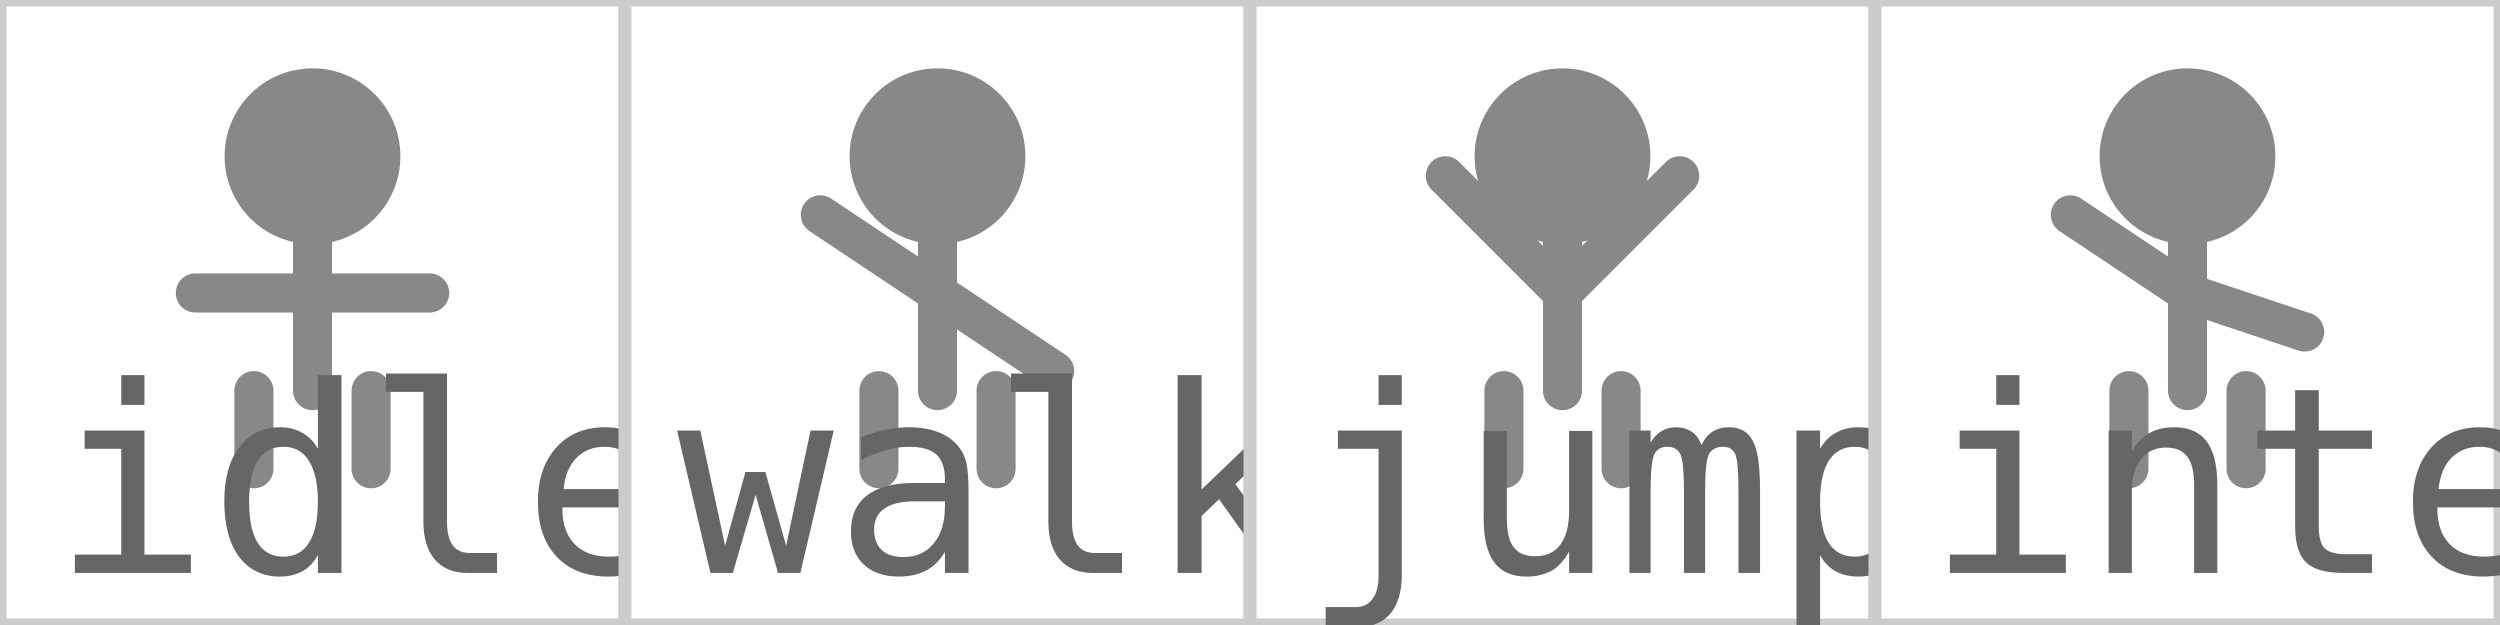
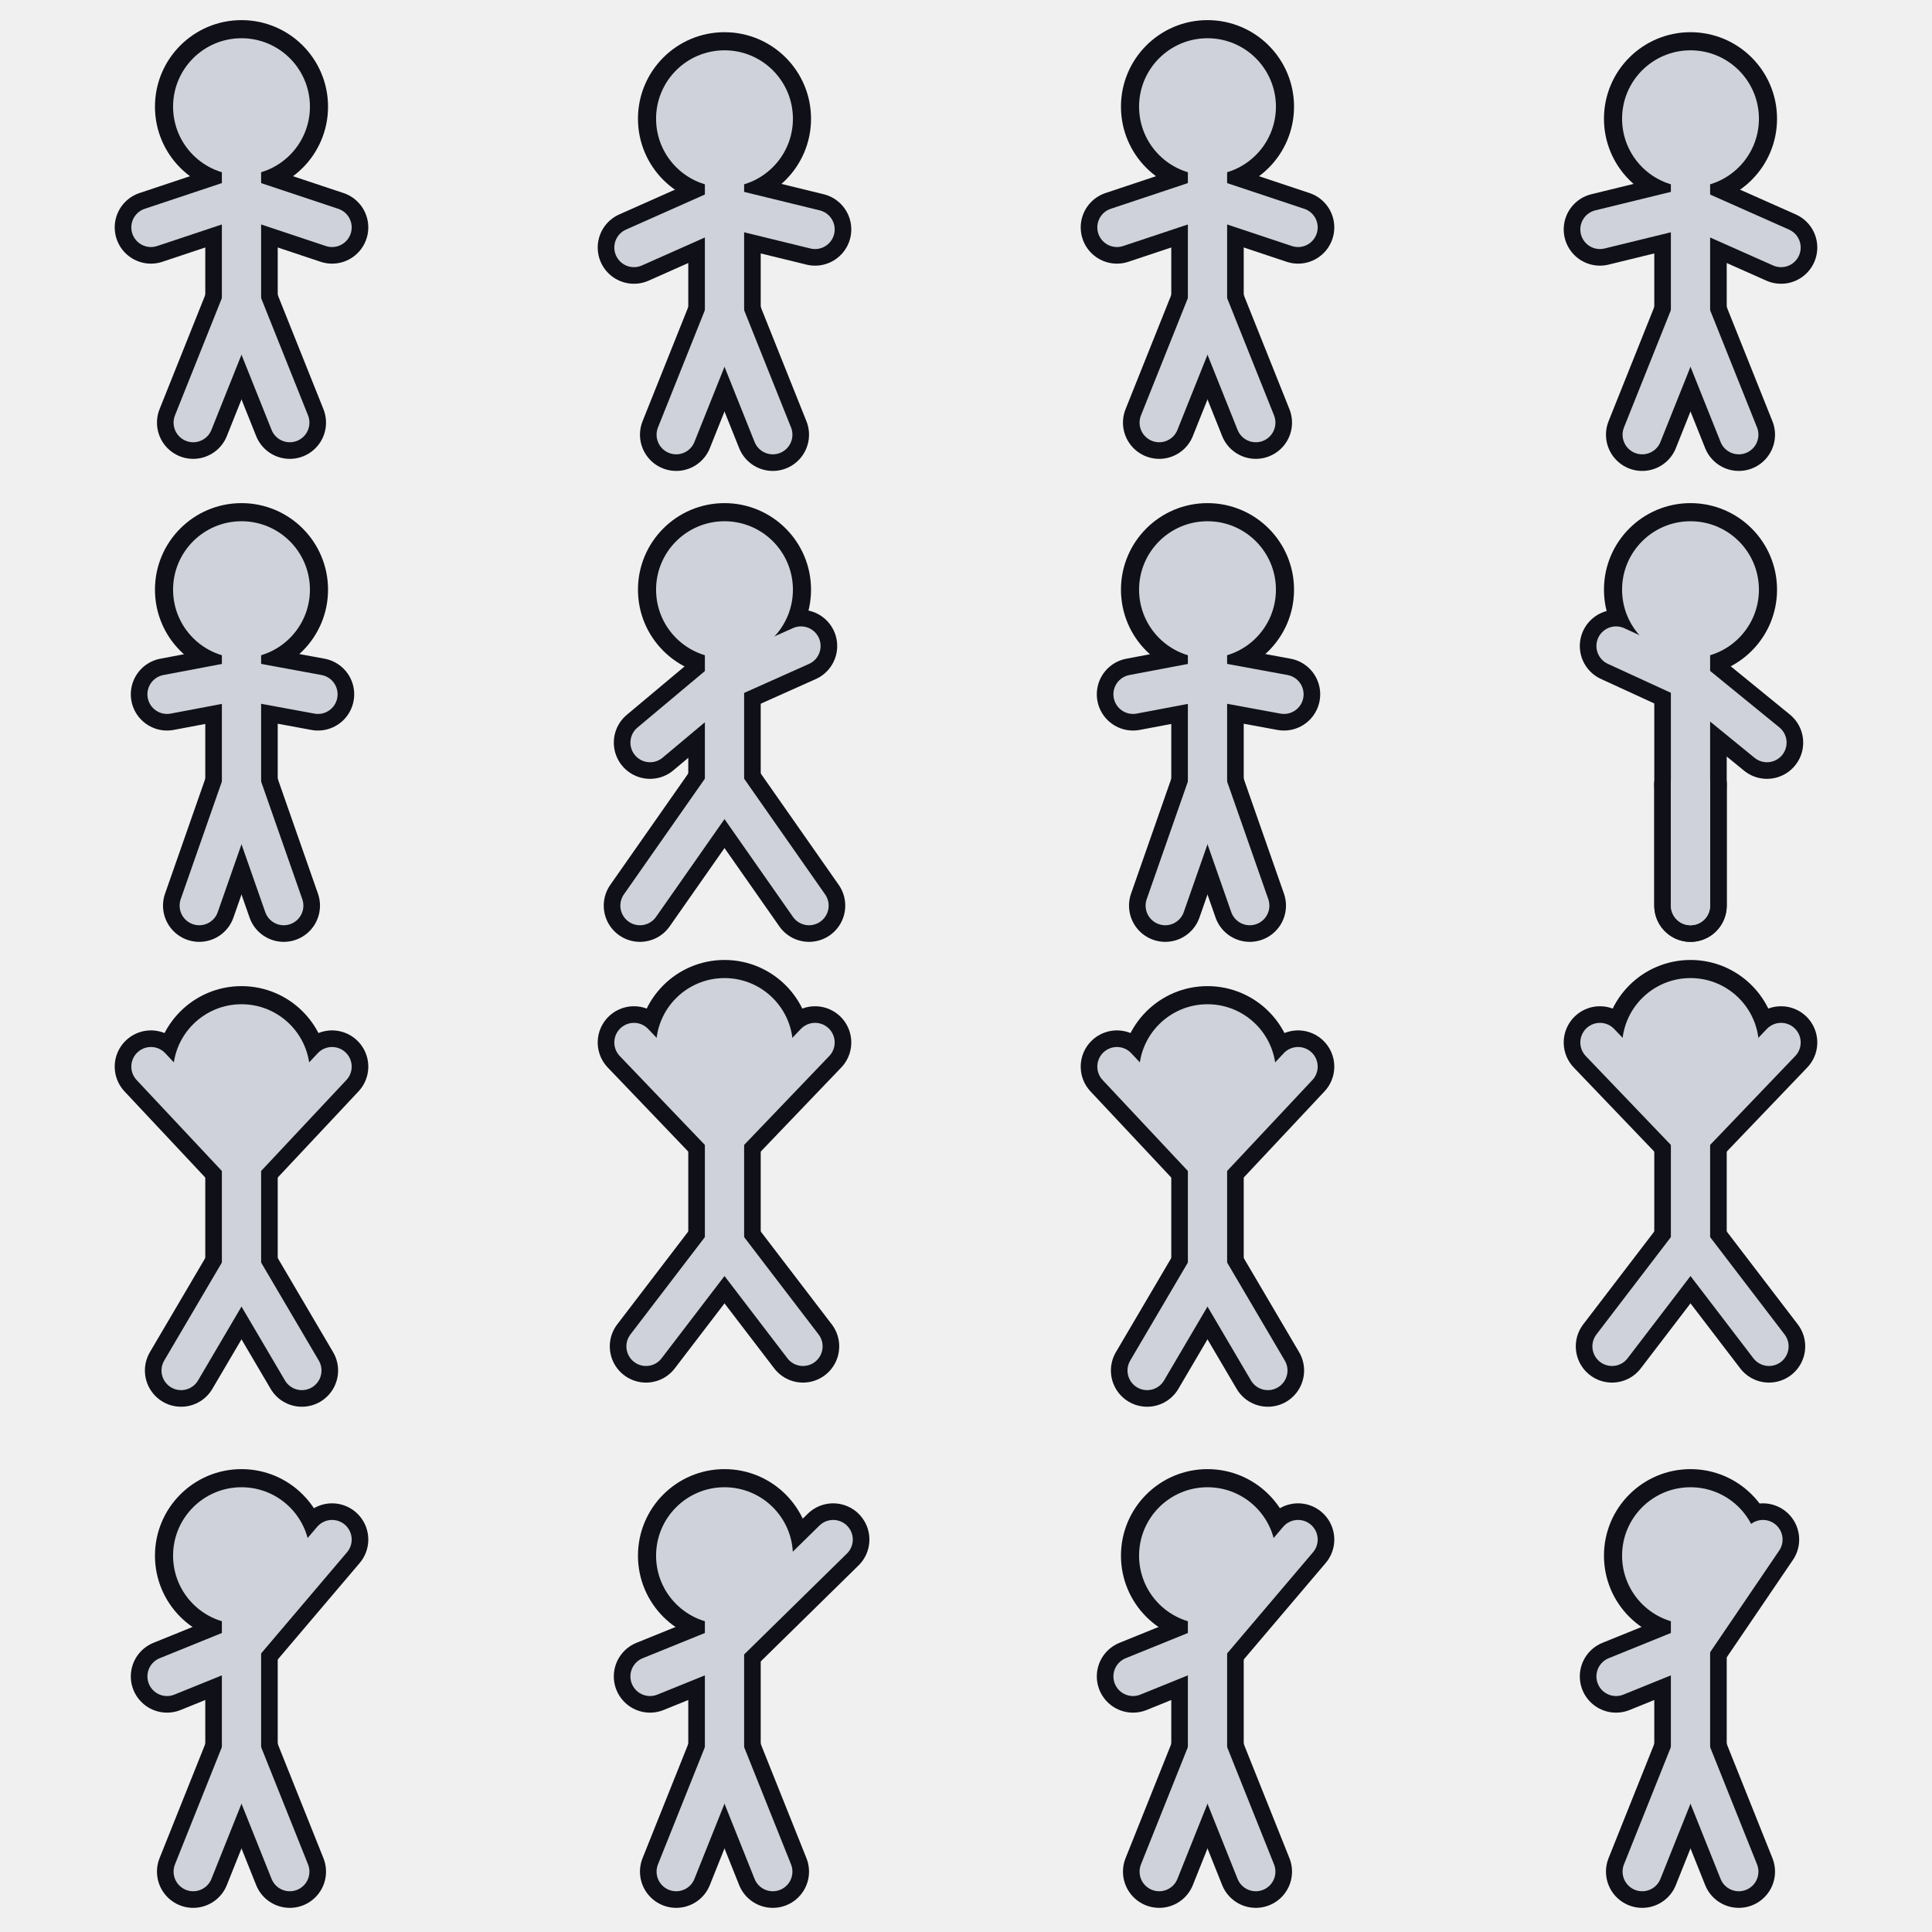
- <svg xmlns="http://www.w3.org/2000/svg" width="96" height="24" viewBox="0 0 96 24">
-   <defs>
-     <style>
-       text { font-family: monospace; font-size: 10px; fill: #666; }
-       .grid-line { stroke: #ddd; stroke-width: 0.5; }
-     </style>
-   </defs>
-   <rect width="96" height="24" fill="#f5f5f5" />
-   <line class="grid-line" x1="0" y1="0" x2="0" y2="24" />
-   <line class="grid-line" x1="24" y1="0" x2="24" y2="24" />
-   <line class="grid-line" x1="48" y1="0" x2="48" y2="24" />
-   <line class="grid-line" x1="72" y1="0" x2="72" y2="24" />
-   <line class="grid-line" x1="96" y1="0" x2="96" y2="24" />
-   <line class="grid-line" x1="0" y1="0" x2="96" y2="0" />
-   <line class="grid-line" x1="0" y1="24" x2="96" y2="24" />
-   <rect x="0" y="0" width="24" height="24" fill="white" stroke="#ccc" stroke-width="0.5" />
-   <g data-pose="idle">
-     <circle cx="12" cy="6" r="3" fill="#888" stroke="#888" stroke-width="0.75" />
-     <line x1="12" y1="9" x2="12" y2="15" stroke="#888" stroke-width="1.5" stroke-linecap="round" />
-     <line x1="7.5" y1="11.25" x2="16.5" y2="11.25" stroke="#888" stroke-width="1.5" stroke-linecap="round" />
-     <line x1="9.75" y1="15" x2="9.75" y2="18" stroke="#888" stroke-width="1.5" stroke-linecap="round" />
-     <line x1="14.25" y1="15" x2="14.25" y2="18" stroke="#888" stroke-width="1.5" stroke-linecap="round" />
-   </g>
-   <text x="2" y="22">idle</text>
-   <rect x="24" y="0" width="24" height="24" fill="white" stroke="#ccc" stroke-width="0.5" />
-   <g data-pose="walk">
-     <circle cx="36" cy="6" r="3" fill="#888" stroke="#888" stroke-width="0.75" />
-     <line x1="36" y1="9" x2="36" y2="15" stroke="#888" stroke-width="1.5" stroke-linecap="round" />
-     <line x1="31.5" y1="8.25" x2="36" y2="11.25" stroke="#888" stroke-width="1.5" stroke-linecap="round" />
-     <line x1="40.5" y1="14.25" x2="36" y2="11.25" stroke="#888" stroke-width="1.5" stroke-linecap="round" />
-     <line x1="33.75" y1="15" x2="33.75" y2="18" stroke="#888" stroke-width="1.5" stroke-linecap="round" />
-     <line x1="38.25" y1="15" x2="38.25" y2="18" stroke="#888" stroke-width="1.5" stroke-linecap="round" />
-   </g>
-   <text x="26" y="22">walk</text>
-   <rect x="48" y="0" width="24" height="24" fill="white" stroke="#ccc" stroke-width="0.5" />
-   <g data-pose="jump">
-     <circle cx="60" cy="6" r="3" fill="#888" stroke="#888" stroke-width="0.75" />
-     <line x1="60" y1="9" x2="60" y2="15" stroke="#888" stroke-width="1.5" stroke-linecap="round" />
-     <line x1="55.5" y1="6.75" x2="60" y2="11.25" stroke="#888" stroke-width="1.5" stroke-linecap="round" />
-     <line x1="64.5" y1="6.75" x2="60" y2="11.25" stroke="#888" stroke-width="1.5" stroke-linecap="round" />
-     <line x1="57.75" y1="15" x2="57.75" y2="18" stroke="#888" stroke-width="1.5" stroke-linecap="round" />
-     <line x1="62.25" y1="15" x2="62.25" y2="18" stroke="#888" stroke-width="1.5" stroke-linecap="round" />
-   </g>
-   <text x="50" y="22">jump</text>
-   <rect x="72" y="0" width="24" height="24" fill="white" stroke="#ccc" stroke-width="0.5" />
-   <g data-pose="interact">
-     <circle cx="84" cy="6" r="3" fill="#888" stroke="#888" stroke-width="0.75" />
-     <line x1="84" y1="9" x2="84" y2="15" stroke="#888" stroke-width="1.5" stroke-linecap="round" />
-     <line x1="79.5" y1="8.25" x2="84" y2="11.25" stroke="#888" stroke-width="1.5" stroke-linecap="round" />
-     <line x1="88.5" y1="12.75" x2="84" y2="11.25" stroke="#888" stroke-width="1.5" stroke-linecap="round" />
-     <line x1="81.75" y1="15" x2="81.75" y2="18" stroke="#888" stroke-width="1.5" stroke-linecap="round" />
-     <line x1="86.25" y1="15" x2="86.25" y2="18" stroke="#888" stroke-width="1.5" stroke-linecap="round" />
-   </g>
-   <text x="74" y="22">interact</text>
+ <svg xmlns="http://www.w3.org/2000/svg" width="96" height="96" viewBox="0 0 96 96">
+   <g>
+     <circle cx="12.0" cy="5.3" r="4.3" fill="#101018" />
+     <line x1="12.0" y1="8.3" x2="12.0" y2="15.0" stroke="#101018" stroke-width="3.60" stroke-linecap="round" />
+     <line x1="12.0" y1="9.8" x2="7.5" y2="11.3" stroke="#101018" stroke-width="3.60" stroke-linecap="round" />
+     <line x1="12.0" y1="9.8" x2="16.5" y2="11.3" stroke="#101018" stroke-width="3.60" stroke-linecap="round" />
+     <line x1="12.0" y1="15.0" x2="9.6" y2="21.0" stroke="#101018" stroke-width="3.60" stroke-linecap="round" />
+     <line x1="12.0" y1="15.0" x2="14.4" y2="21.0" stroke="#101018" stroke-width="3.60" stroke-linecap="round" />
+     <circle cx="12.0" cy="5.3" r="3.4" fill="#cfd2da" />
+     <line x1="12.0" y1="8.3" x2="12.0" y2="15.0" stroke="#cfd2da" stroke-width="1.95" stroke-linecap="round" />
+     <line x1="12.0" y1="9.8" x2="7.5" y2="11.3" stroke="#cfd2da" stroke-width="1.95" stroke-linecap="round" />
+     <line x1="12.0" y1="9.8" x2="16.5" y2="11.3" stroke="#cfd2da" stroke-width="1.95" stroke-linecap="round" />
+     <line x1="12.0" y1="15.0" x2="9.6" y2="21.0" stroke="#cfd2da" stroke-width="1.95" stroke-linecap="round" />
+     <line x1="12.0" y1="15.0" x2="14.4" y2="21.0" stroke="#cfd2da" stroke-width="1.95" stroke-linecap="round" />
+   </g>
+   <g>
+     <circle cx="36.0" cy="5.9" r="4.3" fill="#101018" />
+     <line x1="36.0" y1="8.8" x2="36.0" y2="15.6" stroke="#101018" stroke-width="3.60" stroke-linecap="round" />
+     <line x1="36.0" y1="10.3" x2="31.5" y2="12.3" stroke="#101018" stroke-width="3.60" stroke-linecap="round" />
+     <line x1="36.0" y1="10.3" x2="40.5" y2="11.4" stroke="#101018" stroke-width="3.60" stroke-linecap="round" />
+     <line x1="36.0" y1="15.6" x2="33.6" y2="21.6" stroke="#101018" stroke-width="3.60" stroke-linecap="round" />
+     <line x1="36.0" y1="15.6" x2="38.4" y2="21.6" stroke="#101018" stroke-width="3.60" stroke-linecap="round" />
+     <circle cx="36.0" cy="5.9" r="3.4" fill="#cfd2da" />
+     <line x1="36.0" y1="8.8" x2="36.0" y2="15.6" stroke="#cfd2da" stroke-width="1.95" stroke-linecap="round" />
+     <line x1="36.0" y1="10.3" x2="31.5" y2="12.3" stroke="#cfd2da" stroke-width="1.95" stroke-linecap="round" />
+     <line x1="36.0" y1="10.3" x2="40.5" y2="11.4" stroke="#cfd2da" stroke-width="1.95" stroke-linecap="round" />
+     <line x1="36.0" y1="15.6" x2="33.6" y2="21.6" stroke="#cfd2da" stroke-width="1.95" stroke-linecap="round" />
+     <line x1="36.0" y1="15.6" x2="38.4" y2="21.6" stroke="#cfd2da" stroke-width="1.95" stroke-linecap="round" />
+   </g>
+   <g>
+     <circle cx="60.0" cy="5.3" r="4.3" fill="#101018" />
+     <line x1="60.0" y1="8.3" x2="60.0" y2="15.0" stroke="#101018" stroke-width="3.60" stroke-linecap="round" />
+     <line x1="60.0" y1="9.8" x2="55.5" y2="11.3" stroke="#101018" stroke-width="3.60" stroke-linecap="round" />
+     <line x1="60.0" y1="9.8" x2="64.5" y2="11.3" stroke="#101018" stroke-width="3.60" stroke-linecap="round" />
+     <line x1="60.0" y1="15.0" x2="57.6" y2="21.0" stroke="#101018" stroke-width="3.60" stroke-linecap="round" />
+     <line x1="60.0" y1="15.0" x2="62.4" y2="21.0" stroke="#101018" stroke-width="3.60" stroke-linecap="round" />
+     <circle cx="60.0" cy="5.3" r="3.4" fill="#cfd2da" />
+     <line x1="60.0" y1="8.3" x2="60.0" y2="15.0" stroke="#cfd2da" stroke-width="1.95" stroke-linecap="round" />
+     <line x1="60.0" y1="9.8" x2="55.5" y2="11.3" stroke="#cfd2da" stroke-width="1.95" stroke-linecap="round" />
+     <line x1="60.0" y1="9.8" x2="64.5" y2="11.3" stroke="#cfd2da" stroke-width="1.95" stroke-linecap="round" />
+     <line x1="60.0" y1="15.0" x2="57.6" y2="21.0" stroke="#cfd2da" stroke-width="1.95" stroke-linecap="round" />
+     <line x1="60.0" y1="15.0" x2="62.4" y2="21.0" stroke="#cfd2da" stroke-width="1.95" stroke-linecap="round" />
+   </g>
+   <g>
+     <circle cx="84.0" cy="5.9" r="4.3" fill="#101018" />
+     <line x1="84.0" y1="8.8" x2="84.0" y2="15.6" stroke="#101018" stroke-width="3.60" stroke-linecap="round" />
+     <line x1="84.0" y1="10.3" x2="79.5" y2="11.4" stroke="#101018" stroke-width="3.60" stroke-linecap="round" />
+     <line x1="84.0" y1="10.3" x2="88.5" y2="12.3" stroke="#101018" stroke-width="3.60" stroke-linecap="round" />
+     <line x1="84.0" y1="15.6" x2="81.6" y2="21.6" stroke="#101018" stroke-width="3.60" stroke-linecap="round" />
+     <line x1="84.0" y1="15.6" x2="86.4" y2="21.6" stroke="#101018" stroke-width="3.60" stroke-linecap="round" />
+     <circle cx="84.0" cy="5.9" r="3.4" fill="#cfd2da" />
+     <line x1="84.0" y1="8.8" x2="84.0" y2="15.6" stroke="#cfd2da" stroke-width="1.95" stroke-linecap="round" />
+     <line x1="84.0" y1="10.3" x2="79.5" y2="11.4" stroke="#cfd2da" stroke-width="1.95" stroke-linecap="round" />
+     <line x1="84.0" y1="10.3" x2="88.5" y2="12.3" stroke="#cfd2da" stroke-width="1.95" stroke-linecap="round" />
+     <line x1="84.0" y1="15.6" x2="81.6" y2="21.6" stroke="#cfd2da" stroke-width="1.95" stroke-linecap="round" />
+     <line x1="84.0" y1="15.6" x2="86.4" y2="21.6" stroke="#cfd2da" stroke-width="1.95" stroke-linecap="round" />
+   </g>
+   <g>
+     <circle cx="12.0" cy="29.3" r="4.3" fill="#101018" />
+     <line x1="12.0" y1="32.3" x2="12.0" y2="39.0" stroke="#101018" stroke-width="3.60" stroke-linecap="round" />
+     <line x1="12.0" y1="33.8" x2="8.3" y2="34.5" stroke="#101018" stroke-width="3.60" stroke-linecap="round" />
+     <line x1="12.0" y1="33.8" x2="15.8" y2="34.5" stroke="#101018" stroke-width="3.60" stroke-linecap="round" />
+     <line x1="12.0" y1="39.0" x2="9.9" y2="45.0" stroke="#101018" stroke-width="3.60" stroke-linecap="round" />
+     <line x1="12.0" y1="39.0" x2="14.1" y2="45.0" stroke="#101018" stroke-width="3.60" stroke-linecap="round" />
+     <circle cx="12.0" cy="29.3" r="3.4" fill="#cfd2da" />
+     <line x1="12.0" y1="32.3" x2="12.0" y2="39.0" stroke="#cfd2da" stroke-width="1.95" stroke-linecap="round" />
+     <line x1="12.0" y1="33.8" x2="8.3" y2="34.5" stroke="#cfd2da" stroke-width="1.95" stroke-linecap="round" />
+     <line x1="12.0" y1="33.8" x2="15.8" y2="34.5" stroke="#cfd2da" stroke-width="1.95" stroke-linecap="round" />
+     <line x1="12.0" y1="39.0" x2="9.9" y2="45.0" stroke="#cfd2da" stroke-width="1.95" stroke-linecap="round" />
+     <line x1="12.0" y1="39.0" x2="14.1" y2="45.0" stroke="#cfd2da" stroke-width="1.95" stroke-linecap="round" />
+   </g>
+   <g>
+     <circle cx="36.0" cy="29.3" r="4.3" fill="#101018" />
+     <line x1="36.0" y1="32.3" x2="36.0" y2="39.0" stroke="#101018" stroke-width="3.60" stroke-linecap="round" />
+     <line x1="36.0" y1="33.8" x2="32.3" y2="36.9" stroke="#101018" stroke-width="3.60" stroke-linecap="round" />
+     <line x1="36.0" y1="33.8" x2="39.8" y2="32.1" stroke="#101018" stroke-width="3.60" stroke-linecap="round" />
+     <line x1="36.0" y1="39.0" x2="31.8" y2="45.0" stroke="#101018" stroke-width="3.60" stroke-linecap="round" />
+     <line x1="36.0" y1="39.0" x2="40.2" y2="45.0" stroke="#101018" stroke-width="3.60" stroke-linecap="round" />
+     <circle cx="36.0" cy="29.3" r="3.4" fill="#cfd2da" />
+     <line x1="36.0" y1="32.3" x2="36.0" y2="39.0" stroke="#cfd2da" stroke-width="1.95" stroke-linecap="round" />
+     <line x1="36.0" y1="33.8" x2="32.3" y2="36.9" stroke="#cfd2da" stroke-width="1.95" stroke-linecap="round" />
+     <line x1="36.0" y1="33.8" x2="39.8" y2="32.1" stroke="#cfd2da" stroke-width="1.95" stroke-linecap="round" />
+     <line x1="36.0" y1="39.0" x2="31.8" y2="45.0" stroke="#cfd2da" stroke-width="1.95" stroke-linecap="round" />
+     <line x1="36.0" y1="39.0" x2="40.2" y2="45.0" stroke="#cfd2da" stroke-width="1.95" stroke-linecap="round" />
+   </g>
+   <g>
+     <circle cx="60.0" cy="29.3" r="4.3" fill="#101018" />
+     <line x1="60.0" y1="32.3" x2="60.0" y2="39.0" stroke="#101018" stroke-width="3.60" stroke-linecap="round" />
+     <line x1="60.0" y1="33.8" x2="56.3" y2="34.5" stroke="#101018" stroke-width="3.60" stroke-linecap="round" />
+     <line x1="60.0" y1="33.8" x2="63.8" y2="34.5" stroke="#101018" stroke-width="3.60" stroke-linecap="round" />
+     <line x1="60.0" y1="39.0" x2="57.9" y2="45.0" stroke="#101018" stroke-width="3.60" stroke-linecap="round" />
+     <line x1="60.0" y1="39.0" x2="62.1" y2="45.0" stroke="#101018" stroke-width="3.60" stroke-linecap="round" />
+     <circle cx="60.0" cy="29.3" r="3.4" fill="#cfd2da" />
+     <line x1="60.0" y1="32.3" x2="60.0" y2="39.0" stroke="#cfd2da" stroke-width="1.95" stroke-linecap="round" />
+     <line x1="60.0" y1="33.8" x2="56.3" y2="34.5" stroke="#cfd2da" stroke-width="1.95" stroke-linecap="round" />
+     <line x1="60.0" y1="33.8" x2="63.8" y2="34.5" stroke="#cfd2da" stroke-width="1.95" stroke-linecap="round" />
+     <line x1="60.0" y1="39.0" x2="57.9" y2="45.0" stroke="#cfd2da" stroke-width="1.95" stroke-linecap="round" />
+     <line x1="60.0" y1="39.0" x2="62.1" y2="45.0" stroke="#cfd2da" stroke-width="1.95" stroke-linecap="round" />
+   </g>
+   <g>
+     <circle cx="84.0" cy="29.3" r="4.3" fill="#101018" />
+     <line x1="84.0" y1="32.3" x2="84.0" y2="39.0" stroke="#101018" stroke-width="3.60" stroke-linecap="round" />
+     <line x1="84.0" y1="33.8" x2="80.3" y2="32.1" stroke="#101018" stroke-width="3.60" stroke-linecap="round" />
+     <line x1="84.0" y1="33.8" x2="87.8" y2="36.9" stroke="#101018" stroke-width="3.60" stroke-linecap="round" />
+     <line x1="84.0" y1="39.0" x2="84.0" y2="45.0" stroke="#101018" stroke-width="3.60" stroke-linecap="round" />
+     <line x1="84.0" y1="39.0" x2="84.0" y2="45.0" stroke="#101018" stroke-width="3.60" stroke-linecap="round" />
+     <circle cx="84.0" cy="29.3" r="3.4" fill="#cfd2da" />
+     <line x1="84.0" y1="32.3" x2="84.0" y2="39.0" stroke="#cfd2da" stroke-width="1.95" stroke-linecap="round" />
+     <line x1="84.0" y1="33.8" x2="80.3" y2="32.1" stroke="#cfd2da" stroke-width="1.95" stroke-linecap="round" />
+     <line x1="84.0" y1="33.8" x2="87.8" y2="36.9" stroke="#cfd2da" stroke-width="1.95" stroke-linecap="round" />
+     <line x1="84.0" y1="39.0" x2="84.0" y2="45.0" stroke="#cfd2da" stroke-width="1.95" stroke-linecap="round" />
+     <line x1="84.0" y1="39.0" x2="84.0" y2="45.0" stroke="#cfd2da" stroke-width="1.95" stroke-linecap="round" />
+   </g>
+   <g>
+     <circle cx="12.0" cy="53.3" r="4.3" fill="#101018" />
+     <line x1="12.0" y1="56.3" x2="12.0" y2="63.0" stroke="#101018" stroke-width="3.60" stroke-linecap="round" />
+     <line x1="12.0" y1="57.8" x2="7.5" y2="53.0" stroke="#101018" stroke-width="3.60" stroke-linecap="round" />
+     <line x1="12.0" y1="57.8" x2="16.5" y2="53.0" stroke="#101018" stroke-width="3.60" stroke-linecap="round" />
+     <line x1="12.0" y1="63.0" x2="9.0" y2="68.1" stroke="#101018" stroke-width="3.60" stroke-linecap="round" />
+     <line x1="12.0" y1="63.0" x2="15.0" y2="68.1" stroke="#101018" stroke-width="3.60" stroke-linecap="round" />
+     <circle cx="12.0" cy="53.3" r="3.4" fill="#cfd2da" />
+     <line x1="12.0" y1="56.3" x2="12.0" y2="63.0" stroke="#cfd2da" stroke-width="1.95" stroke-linecap="round" />
+     <line x1="12.0" y1="57.8" x2="7.5" y2="53.0" stroke="#cfd2da" stroke-width="1.95" stroke-linecap="round" />
+     <line x1="12.0" y1="57.8" x2="16.5" y2="53.0" stroke="#cfd2da" stroke-width="1.95" stroke-linecap="round" />
+     <line x1="12.0" y1="63.0" x2="9.0" y2="68.1" stroke="#cfd2da" stroke-width="1.95" stroke-linecap="round" />
+     <line x1="12.0" y1="63.0" x2="15.0" y2="68.1" stroke="#cfd2da" stroke-width="1.95" stroke-linecap="round" />
+   </g>
+   <g>
+     <circle cx="36.0" cy="52.0" r="4.3" fill="#101018" />
+     <line x1="36.0" y1="55.0" x2="36.0" y2="61.8" stroke="#101018" stroke-width="3.60" stroke-linecap="round" />
+     <line x1="36.0" y1="56.5" x2="31.5" y2="51.8" stroke="#101018" stroke-width="3.60" stroke-linecap="round" />
+     <line x1="36.0" y1="56.5" x2="40.5" y2="51.8" stroke="#101018" stroke-width="3.60" stroke-linecap="round" />
+     <line x1="36.0" y1="61.8" x2="32.1" y2="66.9" stroke="#101018" stroke-width="3.60" stroke-linecap="round" />
+     <line x1="36.0" y1="61.8" x2="39.9" y2="66.9" stroke="#101018" stroke-width="3.60" stroke-linecap="round" />
+     <circle cx="36.0" cy="52.0" r="3.4" fill="#cfd2da" />
+     <line x1="36.0" y1="55.0" x2="36.0" y2="61.8" stroke="#cfd2da" stroke-width="1.95" stroke-linecap="round" />
+     <line x1="36.0" y1="56.5" x2="31.5" y2="51.8" stroke="#cfd2da" stroke-width="1.95" stroke-linecap="round" />
+     <line x1="36.0" y1="56.5" x2="40.5" y2="51.8" stroke="#cfd2da" stroke-width="1.95" stroke-linecap="round" />
+     <line x1="36.0" y1="61.8" x2="32.1" y2="66.9" stroke="#cfd2da" stroke-width="1.95" stroke-linecap="round" />
+     <line x1="36.0" y1="61.8" x2="39.9" y2="66.9" stroke="#cfd2da" stroke-width="1.95" stroke-linecap="round" />
+   </g>
+   <g>
+     <circle cx="60.0" cy="53.3" r="4.3" fill="#101018" />
+     <line x1="60.0" y1="56.3" x2="60.0" y2="63.0" stroke="#101018" stroke-width="3.60" stroke-linecap="round" />
+     <line x1="60.0" y1="57.8" x2="55.5" y2="53.0" stroke="#101018" stroke-width="3.60" stroke-linecap="round" />
+     <line x1="60.0" y1="57.8" x2="64.5" y2="53.0" stroke="#101018" stroke-width="3.60" stroke-linecap="round" />
+     <line x1="60.0" y1="63.0" x2="57.0" y2="68.1" stroke="#101018" stroke-width="3.60" stroke-linecap="round" />
+     <line x1="60.0" y1="63.0" x2="63.0" y2="68.1" stroke="#101018" stroke-width="3.60" stroke-linecap="round" />
+     <circle cx="60.0" cy="53.3" r="3.4" fill="#cfd2da" />
+     <line x1="60.0" y1="56.3" x2="60.0" y2="63.0" stroke="#cfd2da" stroke-width="1.95" stroke-linecap="round" />
+     <line x1="60.0" y1="57.8" x2="55.5" y2="53.0" stroke="#cfd2da" stroke-width="1.95" stroke-linecap="round" />
+     <line x1="60.0" y1="57.8" x2="64.5" y2="53.0" stroke="#cfd2da" stroke-width="1.95" stroke-linecap="round" />
+     <line x1="60.0" y1="63.0" x2="57.0" y2="68.1" stroke="#cfd2da" stroke-width="1.95" stroke-linecap="round" />
+     <line x1="60.0" y1="63.0" x2="63.0" y2="68.1" stroke="#cfd2da" stroke-width="1.95" stroke-linecap="round" />
+   </g>
+   <g>
+     <circle cx="84.0" cy="52.0" r="4.3" fill="#101018" />
+     <line x1="84.0" y1="55.0" x2="84.0" y2="61.8" stroke="#101018" stroke-width="3.60" stroke-linecap="round" />
+     <line x1="84.0" y1="56.5" x2="79.5" y2="51.8" stroke="#101018" stroke-width="3.60" stroke-linecap="round" />
+     <line x1="84.0" y1="56.5" x2="88.5" y2="51.8" stroke="#101018" stroke-width="3.60" stroke-linecap="round" />
+     <line x1="84.0" y1="61.8" x2="80.1" y2="66.9" stroke="#101018" stroke-width="3.60" stroke-linecap="round" />
+     <line x1="84.0" y1="61.8" x2="87.9" y2="66.9" stroke="#101018" stroke-width="3.60" stroke-linecap="round" />
+     <circle cx="84.0" cy="52.0" r="3.4" fill="#cfd2da" />
+     <line x1="84.0" y1="55.0" x2="84.0" y2="61.8" stroke="#cfd2da" stroke-width="1.95" stroke-linecap="round" />
+     <line x1="84.0" y1="56.5" x2="79.5" y2="51.8" stroke="#cfd2da" stroke-width="1.95" stroke-linecap="round" />
+     <line x1="84.0" y1="56.5" x2="88.5" y2="51.8" stroke="#cfd2da" stroke-width="1.95" stroke-linecap="round" />
+     <line x1="84.0" y1="61.8" x2="80.1" y2="66.9" stroke="#cfd2da" stroke-width="1.95" stroke-linecap="round" />
+     <line x1="84.0" y1="61.8" x2="87.9" y2="66.9" stroke="#cfd2da" stroke-width="1.95" stroke-linecap="round" />
+   </g>
+   <g>
+     <circle cx="12.0" cy="77.3" r="4.3" fill="#101018" />
+     <line x1="12.0" y1="80.3" x2="12.0" y2="87.0" stroke="#101018" stroke-width="3.60" stroke-linecap="round" />
+     <line x1="12.0" y1="81.8" x2="8.3" y2="83.3" stroke="#101018" stroke-width="3.60" stroke-linecap="round" />
+     <line x1="12.0" y1="81.8" x2="16.5" y2="76.5" stroke="#101018" stroke-width="3.60" stroke-linecap="round" />
+     <line x1="12.0" y1="87.0" x2="9.6" y2="93.0" stroke="#101018" stroke-width="3.60" stroke-linecap="round" />
+     <line x1="12.0" y1="87.0" x2="14.4" y2="93.0" stroke="#101018" stroke-width="3.60" stroke-linecap="round" />
+     <circle cx="12.0" cy="77.3" r="3.4" fill="#cfd2da" />
+     <line x1="12.0" y1="80.3" x2="12.0" y2="87.0" stroke="#cfd2da" stroke-width="1.95" stroke-linecap="round" />
+     <line x1="12.0" y1="81.8" x2="8.3" y2="83.3" stroke="#cfd2da" stroke-width="1.95" stroke-linecap="round" />
+     <line x1="12.0" y1="81.8" x2="16.5" y2="76.5" stroke="#cfd2da" stroke-width="1.95" stroke-linecap="round" />
+     <line x1="12.0" y1="87.0" x2="9.6" y2="93.0" stroke="#cfd2da" stroke-width="1.95" stroke-linecap="round" />
+     <line x1="12.0" y1="87.0" x2="14.4" y2="93.0" stroke="#cfd2da" stroke-width="1.95" stroke-linecap="round" />
+   </g>
+   <g>
+     <circle cx="36.0" cy="77.3" r="4.3" fill="#101018" />
+     <line x1="36.0" y1="80.3" x2="36.0" y2="87.0" stroke="#101018" stroke-width="3.60" stroke-linecap="round" />
+     <line x1="36.0" y1="81.8" x2="32.3" y2="83.3" stroke="#101018" stroke-width="3.60" stroke-linecap="round" />
+     <line x1="36.0" y1="81.8" x2="41.4" y2="76.5" stroke="#101018" stroke-width="3.60" stroke-linecap="round" />
+     <line x1="36.0" y1="87.0" x2="33.6" y2="93.0" stroke="#101018" stroke-width="3.60" stroke-linecap="round" />
+     <line x1="36.0" y1="87.0" x2="38.4" y2="93.0" stroke="#101018" stroke-width="3.60" stroke-linecap="round" />
+     <circle cx="36.0" cy="77.3" r="3.4" fill="#cfd2da" />
+     <line x1="36.0" y1="80.3" x2="36.0" y2="87.0" stroke="#cfd2da" stroke-width="1.95" stroke-linecap="round" />
+     <line x1="36.0" y1="81.8" x2="32.3" y2="83.3" stroke="#cfd2da" stroke-width="1.95" stroke-linecap="round" />
+     <line x1="36.0" y1="81.8" x2="41.4" y2="76.5" stroke="#cfd2da" stroke-width="1.95" stroke-linecap="round" />
+     <line x1="36.0" y1="87.0" x2="33.6" y2="93.0" stroke="#cfd2da" stroke-width="1.95" stroke-linecap="round" />
+     <line x1="36.0" y1="87.0" x2="38.4" y2="93.0" stroke="#cfd2da" stroke-width="1.95" stroke-linecap="round" />
+   </g>
+   <g>
+     <circle cx="60.0" cy="77.3" r="4.3" fill="#101018" />
+     <line x1="60.0" y1="80.3" x2="60.0" y2="87.0" stroke="#101018" stroke-width="3.60" stroke-linecap="round" />
+     <line x1="60.0" y1="81.8" x2="56.3" y2="83.3" stroke="#101018" stroke-width="3.60" stroke-linecap="round" />
+     <line x1="60.0" y1="81.8" x2="64.5" y2="76.5" stroke="#101018" stroke-width="3.60" stroke-linecap="round" />
+     <line x1="60.0" y1="87.0" x2="57.6" y2="93.0" stroke="#101018" stroke-width="3.60" stroke-linecap="round" />
+     <line x1="60.0" y1="87.0" x2="62.4" y2="93.0" stroke="#101018" stroke-width="3.60" stroke-linecap="round" />
+     <circle cx="60.0" cy="77.3" r="3.4" fill="#cfd2da" />
+     <line x1="60.0" y1="80.3" x2="60.0" y2="87.0" stroke="#cfd2da" stroke-width="1.95" stroke-linecap="round" />
+     <line x1="60.0" y1="81.8" x2="56.3" y2="83.3" stroke="#cfd2da" stroke-width="1.95" stroke-linecap="round" />
+     <line x1="60.0" y1="81.8" x2="64.5" y2="76.5" stroke="#cfd2da" stroke-width="1.95" stroke-linecap="round" />
+     <line x1="60.0" y1="87.0" x2="57.6" y2="93.0" stroke="#cfd2da" stroke-width="1.95" stroke-linecap="round" />
+     <line x1="60.0" y1="87.0" x2="62.4" y2="93.0" stroke="#cfd2da" stroke-width="1.95" stroke-linecap="round" />
+   </g>
+   <g>
+     <circle cx="84.0" cy="77.3" r="4.3" fill="#101018" />
+     <line x1="84.0" y1="80.3" x2="84.0" y2="87.0" stroke="#101018" stroke-width="3.60" stroke-linecap="round" />
+     <line x1="84.0" y1="81.8" x2="80.3" y2="83.3" stroke="#101018" stroke-width="3.60" stroke-linecap="round" />
+     <line x1="84.0" y1="81.8" x2="87.6" y2="76.5" stroke="#101018" stroke-width="3.60" stroke-linecap="round" />
+     <line x1="84.0" y1="87.0" x2="81.6" y2="93.0" stroke="#101018" stroke-width="3.60" stroke-linecap="round" />
+     <line x1="84.0" y1="87.0" x2="86.4" y2="93.0" stroke="#101018" stroke-width="3.60" stroke-linecap="round" />
+     <circle cx="84.0" cy="77.3" r="3.4" fill="#cfd2da" />
+     <line x1="84.0" y1="80.3" x2="84.0" y2="87.0" stroke="#cfd2da" stroke-width="1.95" stroke-linecap="round" />
+     <line x1="84.0" y1="81.8" x2="80.3" y2="83.3" stroke="#cfd2da" stroke-width="1.95" stroke-linecap="round" />
+     <line x1="84.0" y1="81.8" x2="87.6" y2="76.5" stroke="#cfd2da" stroke-width="1.95" stroke-linecap="round" />
+     <line x1="84.0" y1="87.0" x2="81.6" y2="93.0" stroke="#cfd2da" stroke-width="1.95" stroke-linecap="round" />
+     <line x1="84.0" y1="87.0" x2="86.4" y2="93.0" stroke="#cfd2da" stroke-width="1.95" stroke-linecap="round" />
+   </g>
</svg>
